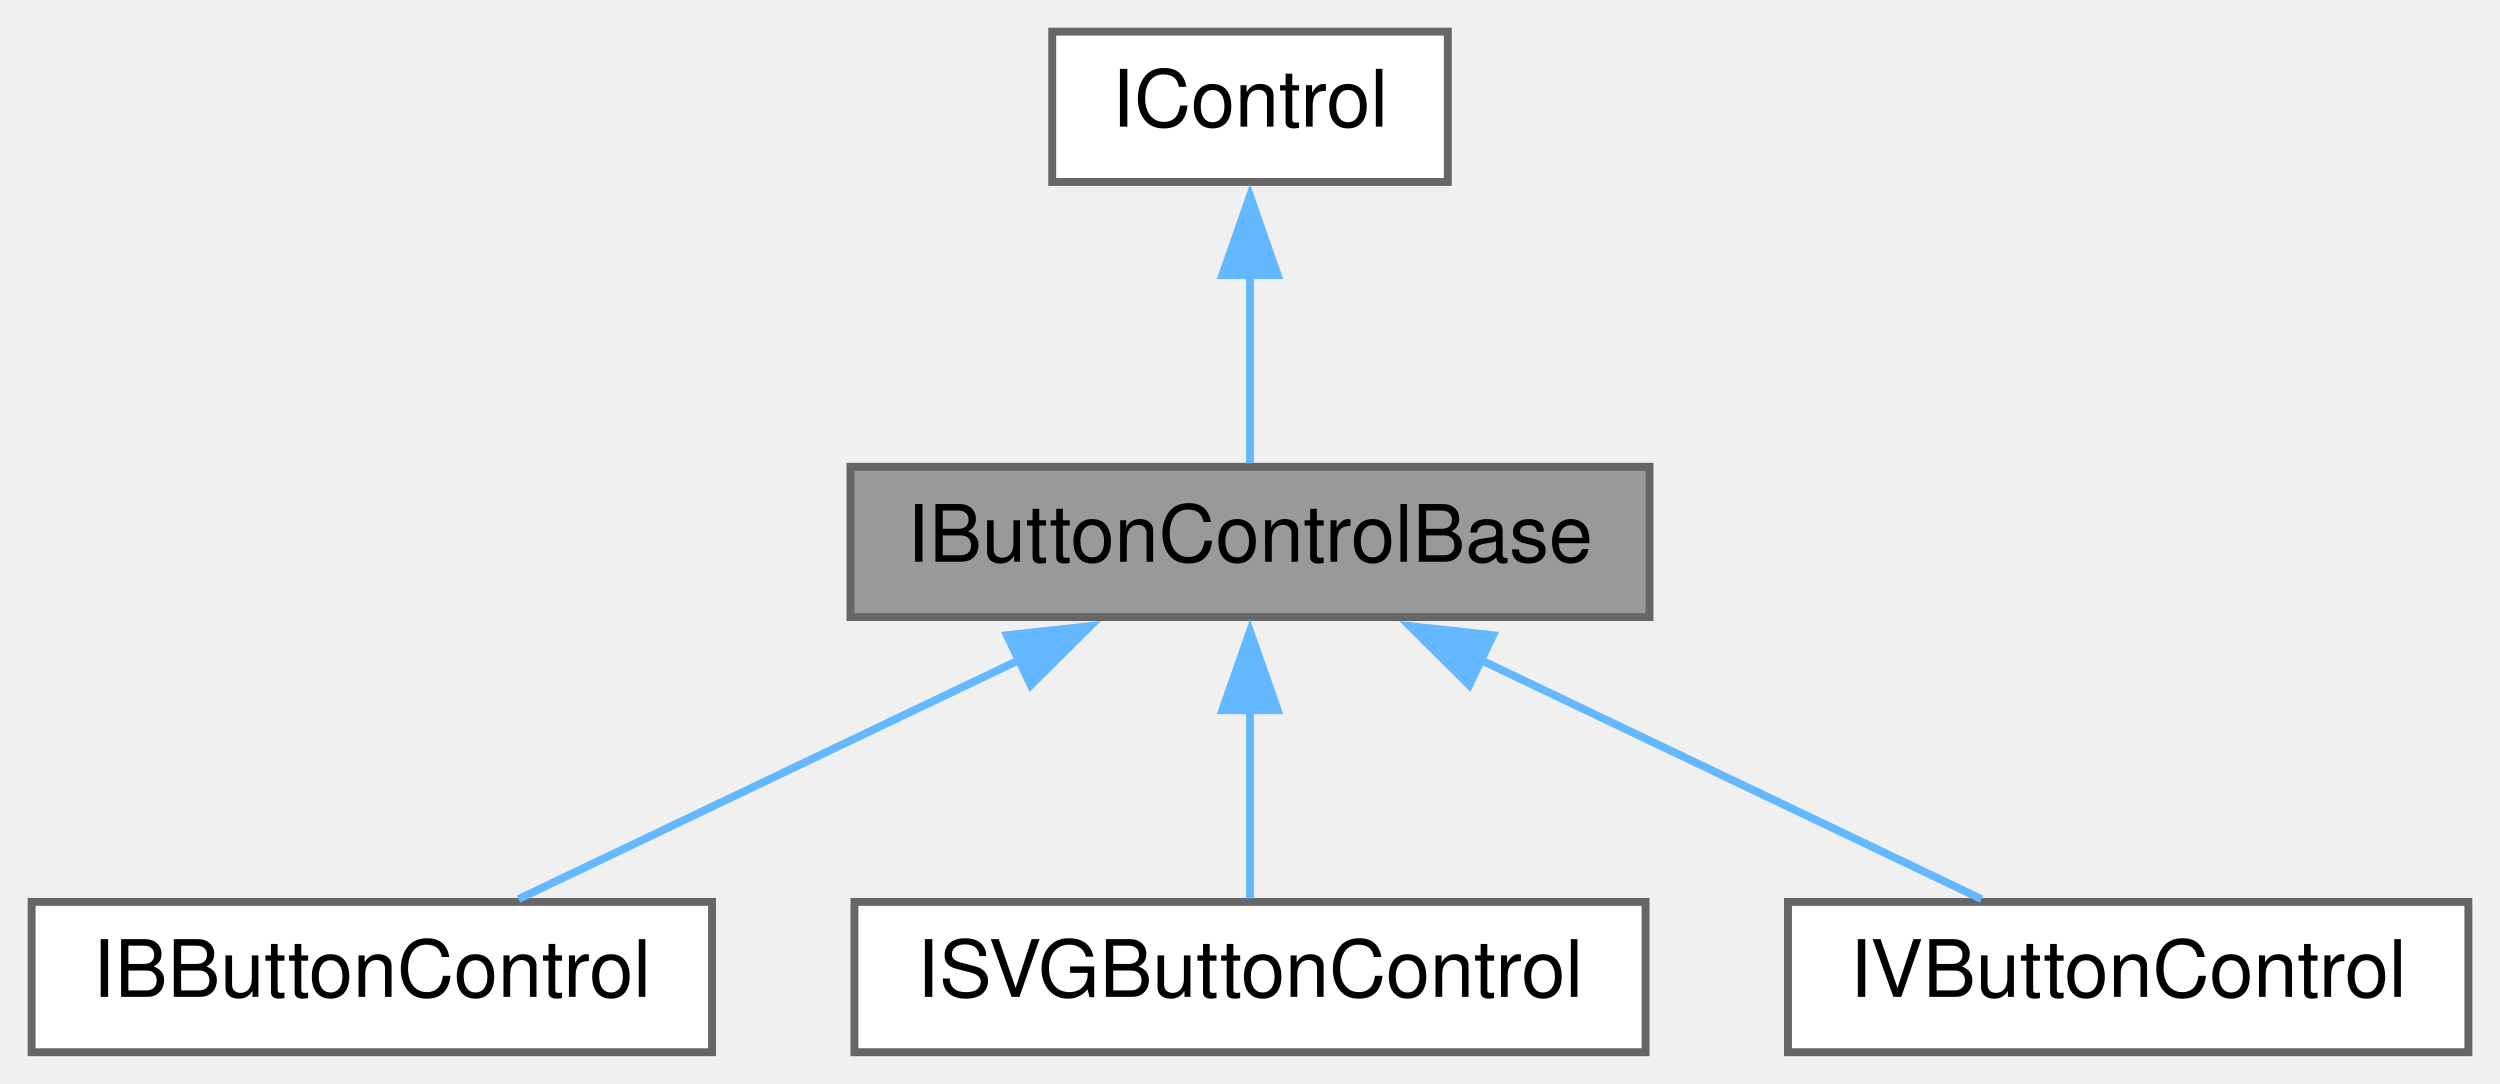
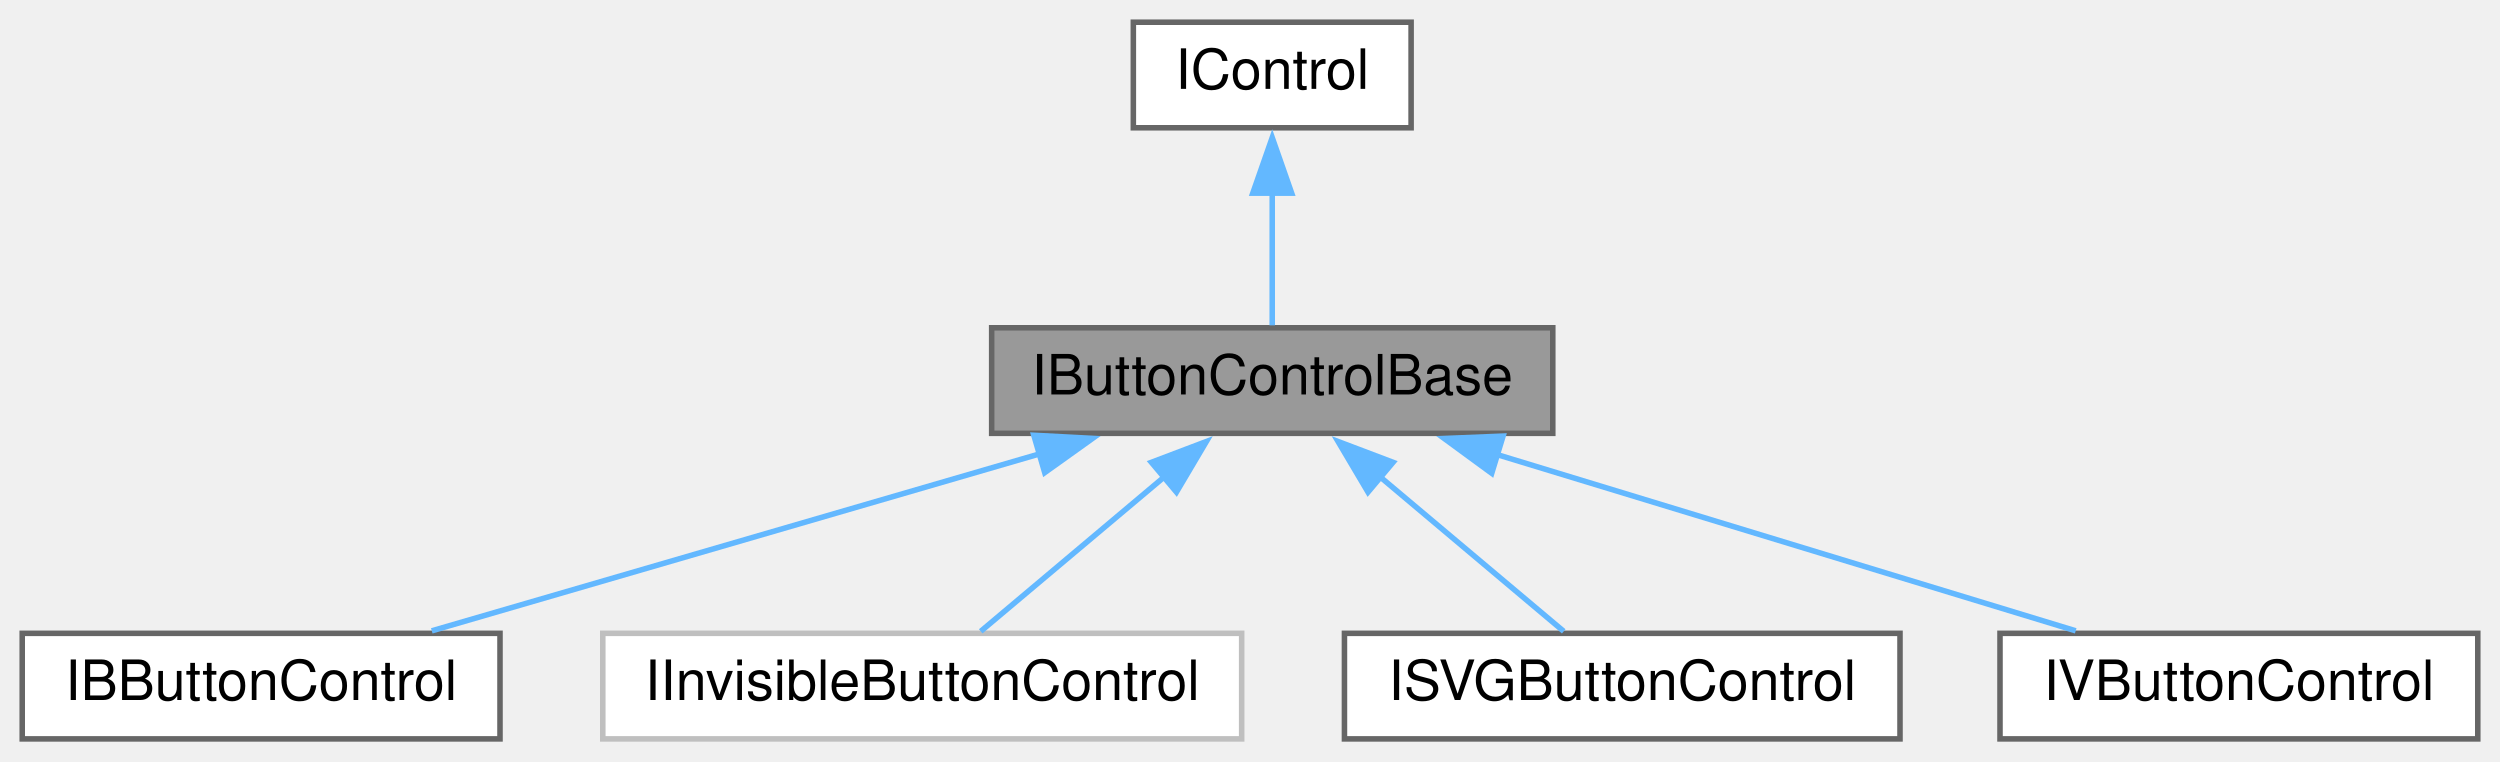
- <svg xmlns="http://www.w3.org/2000/svg" xmlns:xlink="http://www.w3.org/1999/xlink" width="316pt" height="137pt" viewBox="0.00 0.00 316.00 137.00">
+ <svg xmlns="http://www.w3.org/2000/svg" xmlns:xlink="http://www.w3.org/1999/xlink" width="450pt" height="137pt" viewBox="0.00 0.00 450.00 137.00">
  <g id="graph0" class="graph" transform="scale(1 1) rotate(0) translate(4 133)">
    <g id="node1" class="node">
      <g id="a_node1">
        <a xlink:title="A base class for buttons/momentary switches - cannot be linked to parameters.">
-           <polygon fill="#999999" stroke="#666666" points="204.5,-74 103.5,-74 103.5,-55 204.5,-55 204.5,-74" />
-           <text text-anchor="middle" x="154" y="-62" font-family="Helvetica,sans-Serif" font-size="10.00">IButtonControlBase</text>
+           <polygon fill="#999999" stroke="#666666" points="275.5,-74 174.5,-74 174.5,-55 275.5,-55 275.5,-74" />
+           <text text-anchor="middle" x="225" y="-62" font-family="Helvetica,sans-Serif" font-size="10.00">IButtonControlBase</text>
        </a>
      </g>
    </g>
    <g id="node3" class="node">
      <g id="a_node3">
        <a xlink:href="class_i_b_button_control.html" target="_top" xlink:title="A bitmap button/momentary switch control.">
          <polygon fill="white" stroke="#666666" points="86,-19 0,-19 0,0 86,0 86,-19" />
          <text text-anchor="middle" x="43" y="-7" font-family="Helvetica,sans-Serif" font-size="10.00">IBButtonControl</text>
        </a>
      </g>
    </g>
    <g id="edge2" class="edge">
-       <path fill="none" stroke="#63b8ff" d="M125.03,-49.67C104.97,-40.09 78.86,-27.62 61.55,-19.36" />
-       <polygon fill="#63b8ff" stroke="#63b8ff" points="123.27,-52.71 133.8,-53.86 126.29,-46.39 123.27,-52.71" />
+       <path fill="none" stroke="#63b8ff" d="M183.33,-51.36C149.93,-41.64 103.83,-28.21 73.72,-19.45" />
+       <polygon fill="#63b8ff" stroke="#63b8ff" points="182.09,-54.65 192.67,-54.09 184.05,-47.93 182.09,-54.65" />
    </g>
    <g id="node4" class="node">
      <g id="a_node4">
-         <a xlink:href="class_i_s_v_g_button_control.html" target="_top" xlink:title="A vector button/momentary switch control which shows two SVG states.">
-           <polygon fill="white" stroke="#666666" points="204,-19 104,-19 104,0 204,0 204,-19" />
-           <text text-anchor="middle" x="154" y="-7" font-family="Helvetica,sans-Serif" font-size="10.00">ISVGButtonControl</text>
+         <a xlink:href="class_i_invisible_button_control.html" target="_top" xlink:title=" ">
+           <polygon fill="white" stroke="#bfbfbf" points="219.5,-19 104.5,-19 104.5,0 219.5,0 219.5,-19" />
+           <text text-anchor="middle" x="162" y="-7" font-family="Helvetica,sans-Serif" font-size="10.00">IInvisibleButtonControl</text>
        </a>
      </g>
    </g>
    <g id="edge3" class="edge">
-       <path fill="none" stroke="#63b8ff" d="M154,-43.35C154,-35.1 154,-25.97 154,-19.44" />
-       <polygon fill="#63b8ff" stroke="#63b8ff" points="150.5,-43.23 154,-53.23 157.5,-43.23 150.5,-43.23" />
+       <path fill="none" stroke="#63b8ff" d="M205.82,-47.37C194.88,-38.16 181.59,-26.98 172.53,-19.36" />
+       <polygon fill="#63b8ff" stroke="#63b8ff" points="203.25,-49.78 213.15,-53.53 207.76,-44.42 203.25,-49.78" />
    </g>
    <g id="node5" class="node">
      <g id="a_node5">
-         <a xlink:href="class_i_v_button_control.html" target="_top" xlink:title="A vector button/momentary switch control.">
-           <polygon fill="white" stroke="#666666" points="308,-19 222,-19 222,0 308,0 308,-19" />
-           <text text-anchor="middle" x="265" y="-7" font-family="Helvetica,sans-Serif" font-size="10.00">IVButtonControl</text>
+         <a xlink:href="class_i_s_v_g_button_control.html" target="_top" xlink:title="A vector button/momentary switch control which shows two SVG states.">
+           <polygon fill="white" stroke="#666666" points="338,-19 238,-19 238,0 338,0 338,-19" />
+           <text text-anchor="middle" x="288" y="-7" font-family="Helvetica,sans-Serif" font-size="10.00">ISVGButtonControl</text>
        </a>
      </g>
    </g>
    <g id="edge4" class="edge">
-       <path fill="none" stroke="#63b8ff" d="M182.97,-49.67C203.03,-40.09 229.14,-27.62 246.45,-19.36" />
-       <polygon fill="#63b8ff" stroke="#63b8ff" points="181.71,-46.39 174.2,-53.86 184.73,-52.71 181.71,-46.39" />
+       <path fill="none" stroke="#63b8ff" d="M244.18,-47.37C255.12,-38.16 268.41,-26.98 277.47,-19.36" />
+       <polygon fill="#63b8ff" stroke="#63b8ff" points="242.24,-44.42 236.85,-53.53 246.75,-49.78 242.24,-44.42" />
+     </g>
+     <g id="node6" class="node">
+       <g id="a_node6">
+         <a xlink:href="class_i_v_button_control.html" target="_top" xlink:title="A vector button/momentary switch control.">
+           <polygon fill="white" stroke="#666666" points="442,-19 356,-19 356,0 442,0 442,-19" />
+           <text text-anchor="middle" x="399" y="-7" font-family="Helvetica,sans-Serif" font-size="10.00">IVButtonControl</text>
+         </a>
+       </g>
+     </g>
+     <g id="edge5" class="edge">
+       <path fill="none" stroke="#63b8ff" d="M265.26,-51.24C297.15,-41.52 340.97,-28.18 369.63,-19.45" />
+       <polygon fill="#63b8ff" stroke="#63b8ff" points="264.51,-47.81 255.96,-54.07 266.55,-54.5 264.51,-47.81" />
    </g>
    <g id="node2" class="node">
      <g id="a_node2">
        <a xlink:href="class_i_control.html" target="_top" xlink:title="The lowest level base class of an IGraphics control.">
-           <polygon fill="white" stroke="#666666" points="179,-129 129,-129 129,-110 179,-110 179,-129" />
-           <text text-anchor="middle" x="154" y="-117" font-family="Helvetica,sans-Serif" font-size="10.00">IControl</text>
+           <polygon fill="white" stroke="#666666" points="250,-129 200,-129 200,-110 250,-110 250,-129" />
+           <text text-anchor="middle" x="225" y="-117" font-family="Helvetica,sans-Serif" font-size="10.00">IControl</text>
        </a>
      </g>
    </g>
    <g id="edge1" class="edge">
-       <path fill="none" stroke="#63b8ff" d="M154,-98.35C154,-90.1 154,-80.97 154,-74.44" />
-       <polygon fill="#63b8ff" stroke="#63b8ff" points="150.5,-98.23 154,-108.23 157.5,-98.23 150.5,-98.23" />
+       <path fill="none" stroke="#63b8ff" d="M225,-98.35C225,-90.1 225,-80.97 225,-74.44" />
+       <polygon fill="#63b8ff" stroke="#63b8ff" points="221.5,-98.23 225,-108.23 228.5,-98.23 221.5,-98.23" />
    </g>
  </g>
</svg>
